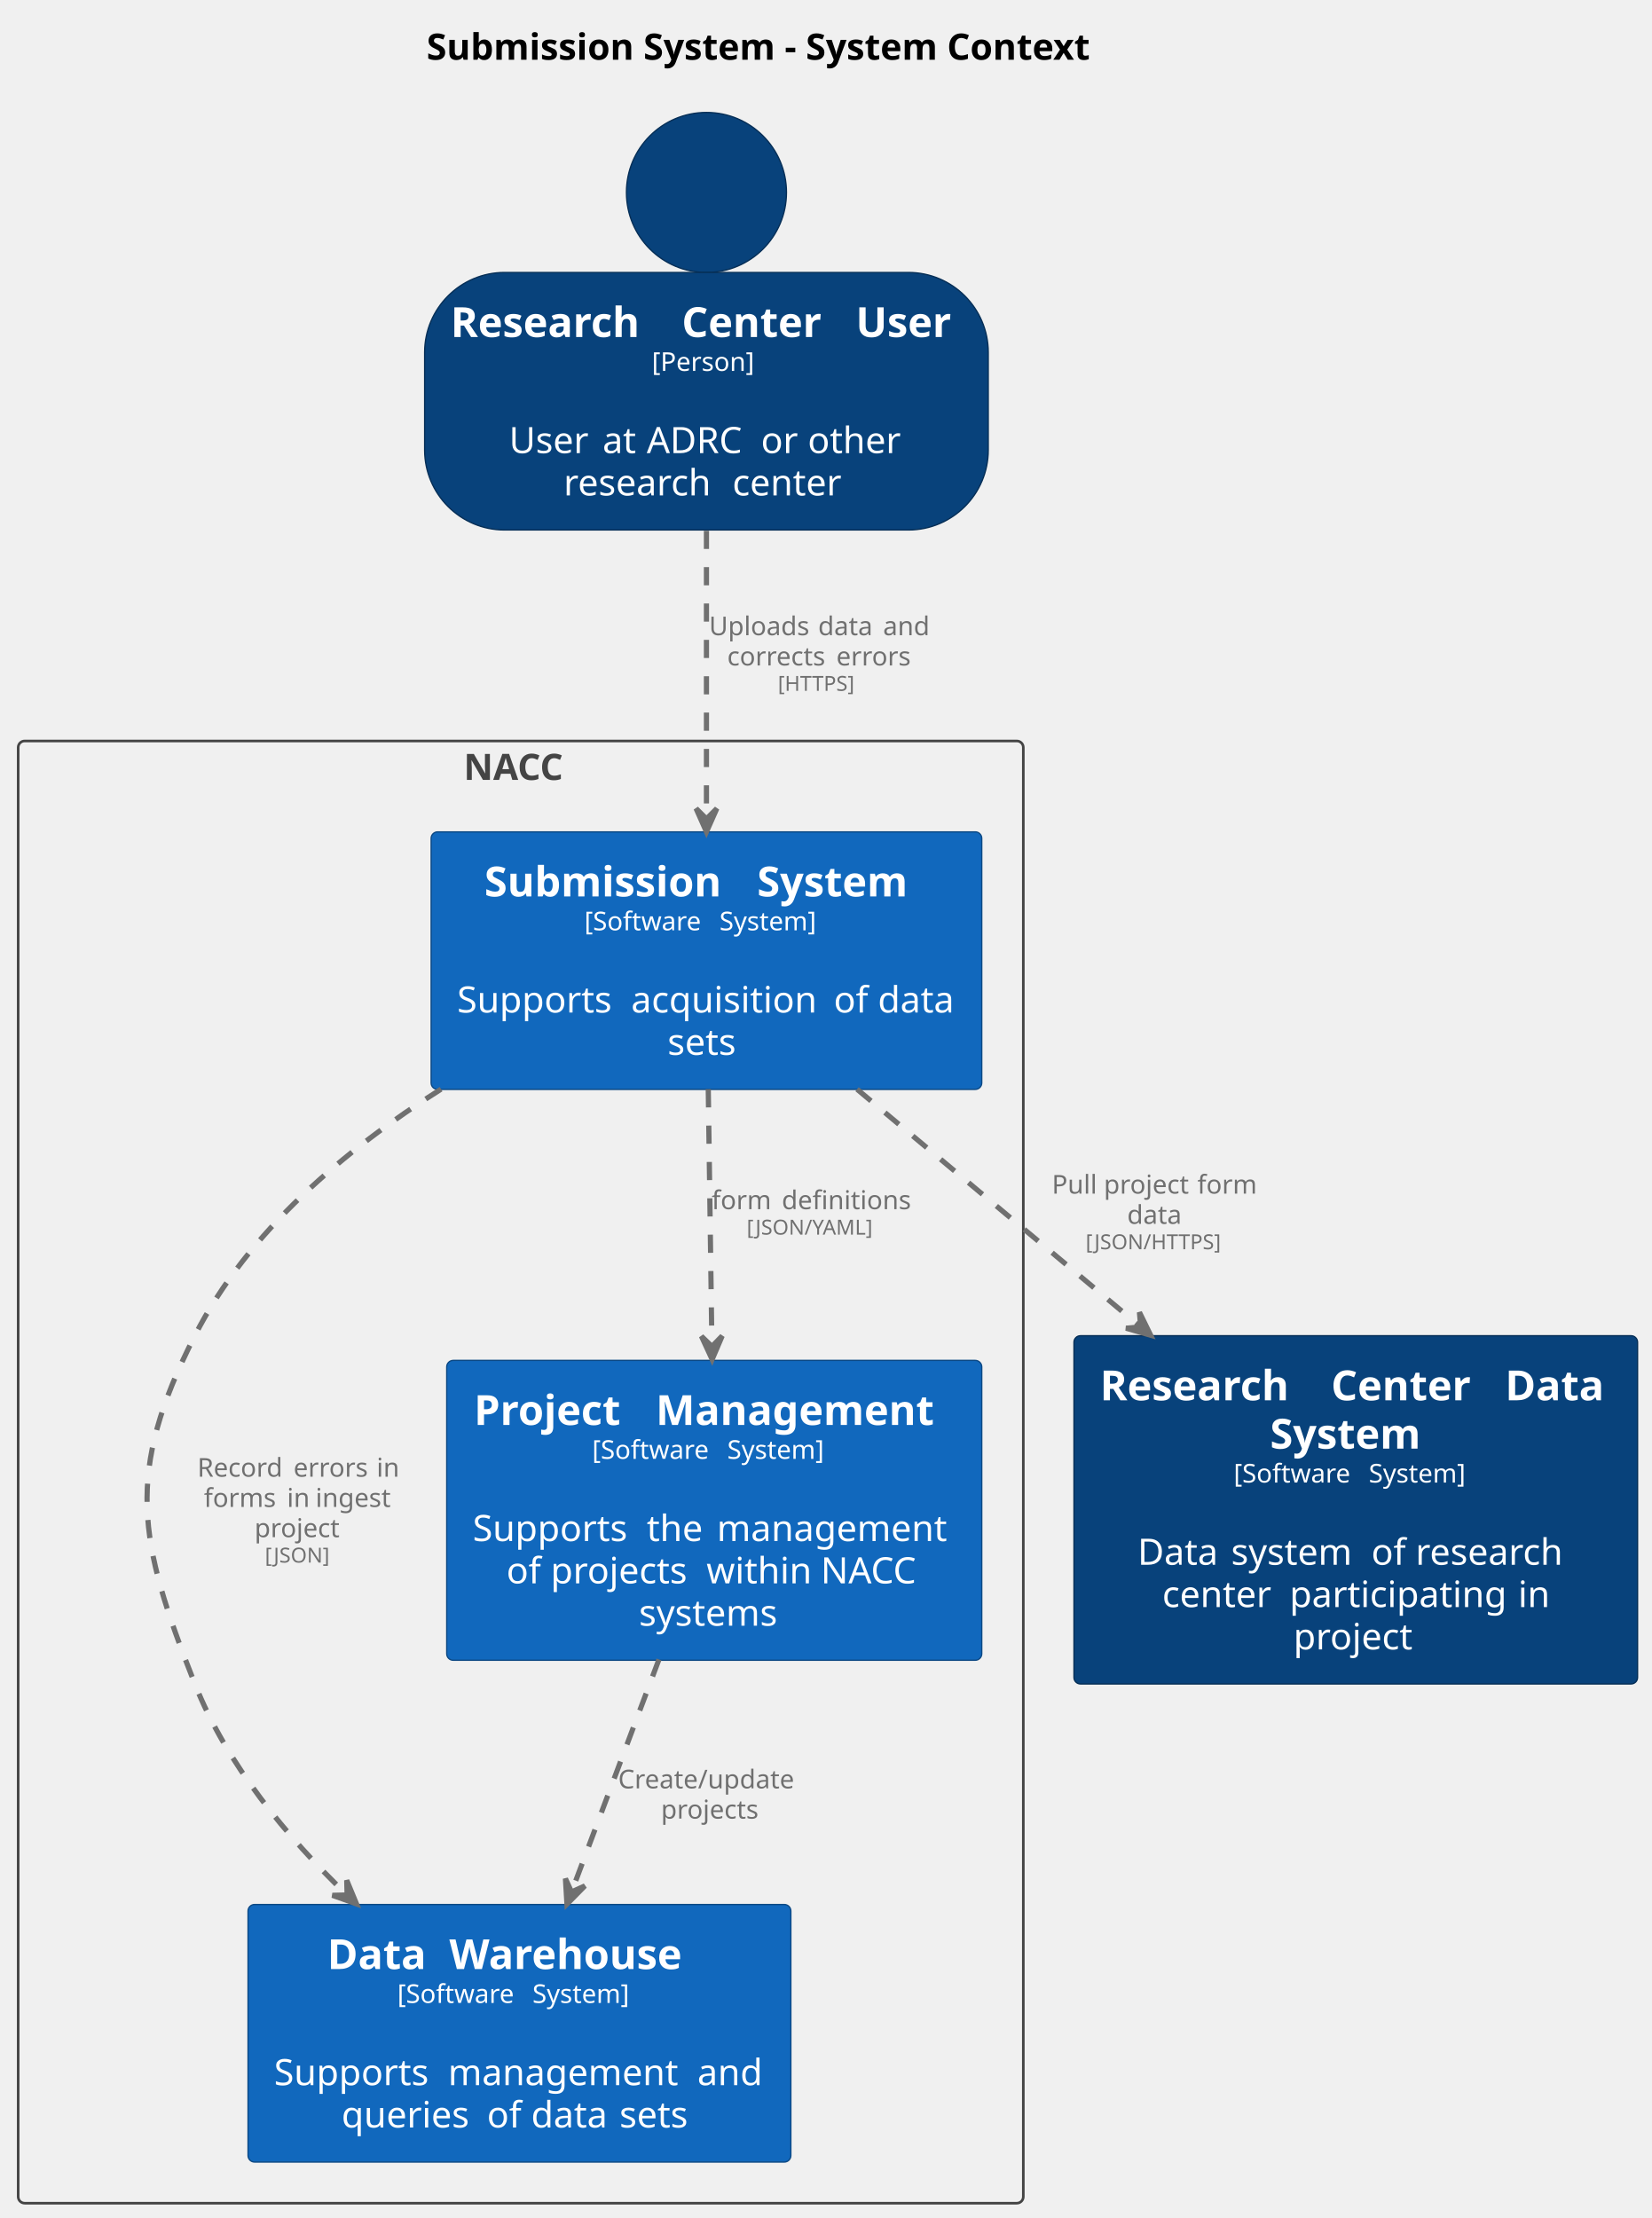
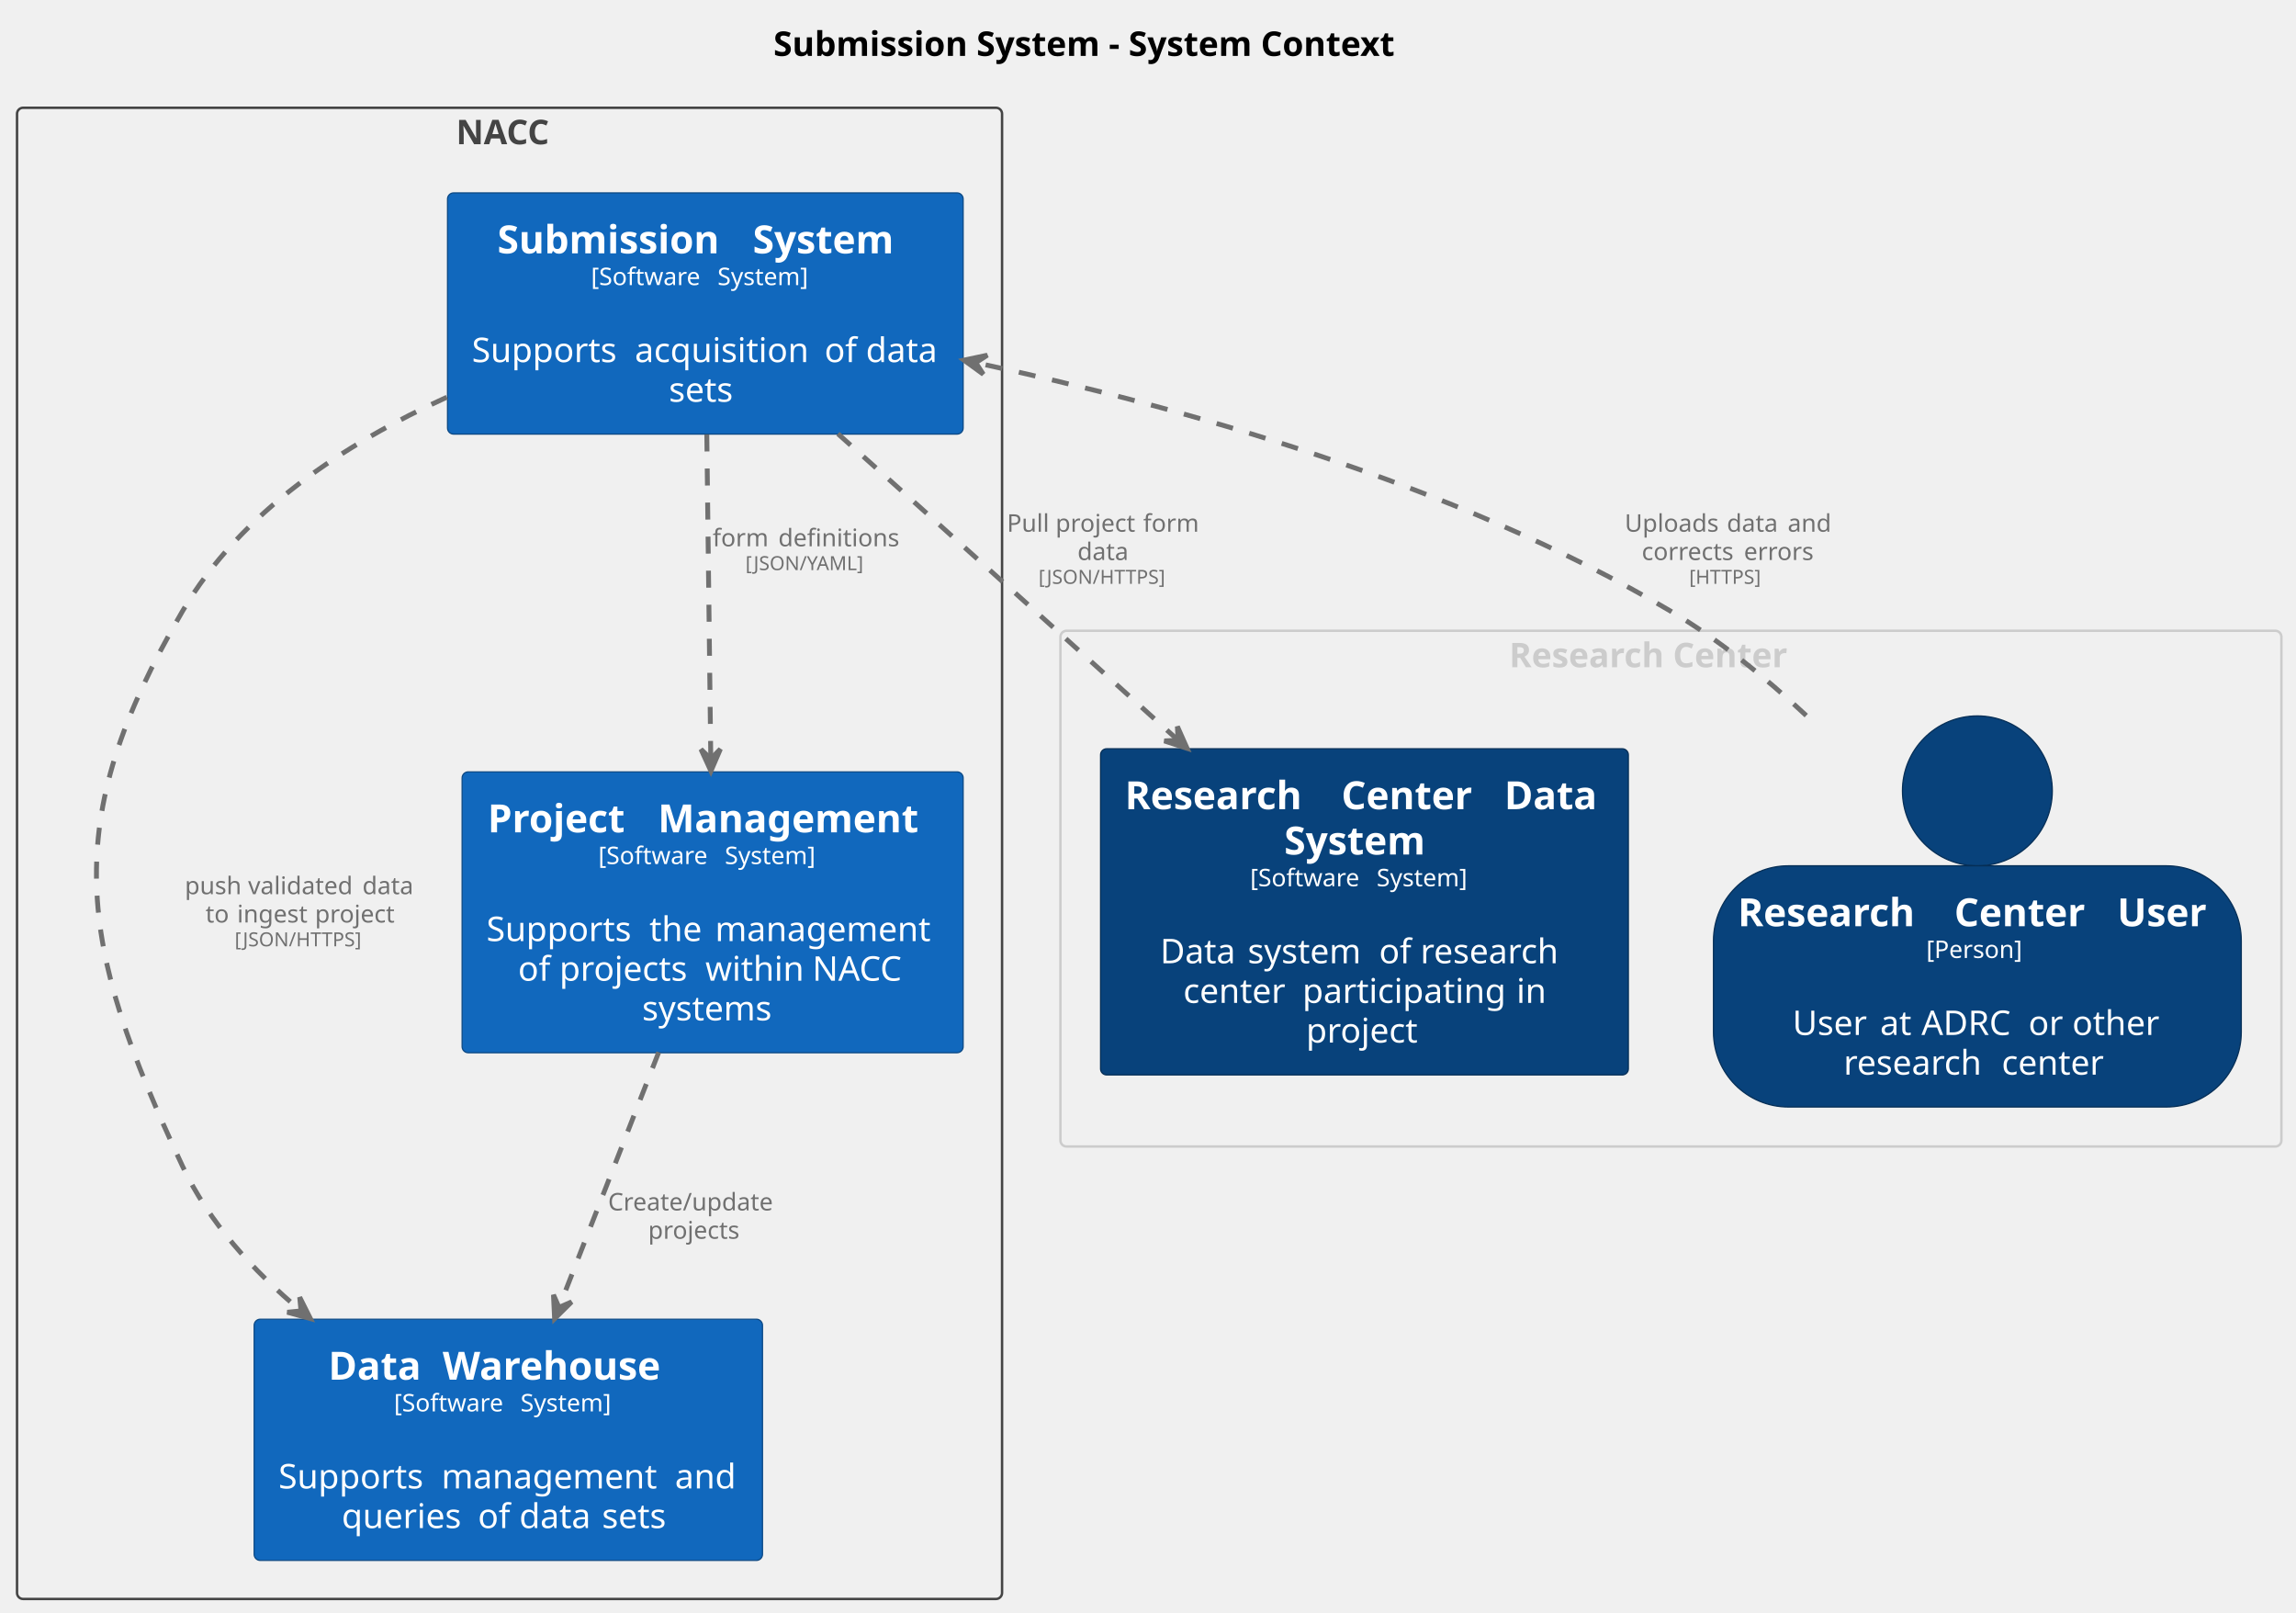
- <svg xmlns="http://www.w3.org/2000/svg" contentStyleType="text/css" height="854px" preserveAspectRatio="none" style="width:636px;height:854px;background:#FFFFFF;" version="1.1" viewBox="0 0 636 854" width="636px" zoomAndPan="magnify">
+ <svg xmlns="http://www.w3.org/2000/svg" contentStyleType="text/css" height="663px" preserveAspectRatio="none" style="width:944px;height:663px;background:#FFFFFF;" version="1.1" viewBox="0 0 944 663" width="944px" zoomAndPan="magnify">
  <defs />
  <g>
-     <text fill="#000000" font-family="sans-serif" font-size="14" font-weight="bold" lengthAdjust="spacing" textLength="294" x="164.25" y="22.995">Submission System - System Context</text>
+     <text fill="#000000" font-family="sans-serif" font-size="14" font-weight="bold" lengthAdjust="spacing" textLength="294" x="318" y="22.995">Submission System - System Context</text>
    <g id="cluster_NACC">
-       <rect fill="none" height="563" rx="2.5" ry="2.5" style="stroke:#444444;stroke-width:1.0;" width="387" x="7" y="285.297" />
-       <text fill="#444444" font-family="sans-serif" font-size="14" font-weight="bold" lengthAdjust="spacing" textLength="44" x="178.5" y="300.292">NACC</text>
+       <rect fill="none" height="613" rx="2.5" ry="2.5" style="stroke:#444444;stroke-width:1.0;" width="405" x="7" y="44.297" />
+       <text fill="#444444" font-family="sans-serif" font-size="14" font-weight="bold" lengthAdjust="spacing" textLength="44" x="187.5" y="59.292">NACC</text>
+     </g>
+     <g id="cluster_Research Center">
+       <rect fill="none" height="212" rx="2.5" ry="2.5" style="stroke:#CCCCCC;stroke-width:1.0;" width="502" x="436" y="259.297" />
+       <text fill="#CCCCCC" font-family="sans-serif" font-size="14" font-weight="bold" lengthAdjust="spacing" textLength="133" x="620.5" y="274.292">Research Center</text>
    </g>
    <g id="elem_DataWarehouse">
-       <rect fill="#1168BD" height="99.156" rx="2.5" ry="2.5" style="stroke:#0B4884;stroke-width:0.5;" width="209" x="95.5" y="733.297" />
-       <text fill="#FFFFFF" font-family="sans-serif" font-size="16" font-weight="bold" lengthAdjust="spacing" textLength="41" x="126" y="758.148">Data</text>
-       <text fill="#FFFFFF" font-family="sans-serif" font-size="16" font-weight="bold" lengthAdjust="spacing" textLength="6" x="167" y="758.148"> </text>
-       <text fill="#FFFFFF" font-family="sans-serif" font-size="16" font-weight="bold" lengthAdjust="spacing" textLength="101" x="173" y="758.148">Warehouse</text>
-       <text fill="#FFFFFF" font-family="sans-serif" font-size="10" lengthAdjust="spacing" textLength="49" x="153" y="771.204">[Software</text>
-       <text fill="#FFFFFF" font-family="sans-serif" font-size="10" lengthAdjust="spacing" textLength="3" x="202" y="771.204"> </text>
-       <text fill="#FFFFFF" font-family="sans-serif" font-size="10" lengthAdjust="spacing" textLength="42" x="205" y="771.204">System]</text>
-       <text fill="#FFFFFF" font-family="sans-serif" font-size="14" lengthAdjust="spacing" textLength="4" x="198" y="786.558"> </text>
-       <text fill="#FFFFFF" font-family="sans-serif" font-size="14" lengthAdjust="spacing" textLength="63" x="105.5" y="802.855">Supports</text>
-       <text fill="#FFFFFF" font-family="sans-serif" font-size="14" lengthAdjust="spacing" textLength="4" x="168.5" y="802.855"> </text>
-       <text fill="#FFFFFF" font-family="sans-serif" font-size="14" lengthAdjust="spacing" textLength="92" x="172.5" y="802.855">management</text>
-       <text fill="#FFFFFF" font-family="sans-serif" font-size="14" lengthAdjust="spacing" textLength="4" x="264.5" y="802.855"> </text>
-       <text fill="#FFFFFF" font-family="sans-serif" font-size="14" lengthAdjust="spacing" textLength="26" x="268.5" y="802.855">and</text>
-       <text fill="#FFFFFF" font-family="sans-serif" font-size="14" lengthAdjust="spacing" textLength="52" x="131.5" y="819.151">queries</text>
-       <text fill="#FFFFFF" font-family="sans-serif" font-size="14" lengthAdjust="spacing" textLength="4" x="183.5" y="819.151"> </text>
-       <text fill="#FFFFFF" font-family="sans-serif" font-size="14" lengthAdjust="spacing" textLength="13" x="187.5" y="819.151">of</text>
-       <text fill="#FFFFFF" font-family="sans-serif" font-size="14" lengthAdjust="spacing" textLength="4" x="200.5" y="819.151"> </text>
-       <text fill="#FFFFFF" font-family="sans-serif" font-size="14" lengthAdjust="spacing" textLength="30" x="204.5" y="819.151">data</text>
-       <text fill="#FFFFFF" font-family="sans-serif" font-size="14" lengthAdjust="spacing" textLength="4" x="234.5" y="819.151"> </text>
-       <text fill="#FFFFFF" font-family="sans-serif" font-size="14" lengthAdjust="spacing" textLength="30" x="238.5" y="819.151">sets</text>
+       <rect fill="#1168BD" height="99.156" rx="2.5" ry="2.5" style="stroke:#0B4884;stroke-width:0.5;" width="209" x="104.5" y="542.297" />
+       <text fill="#FFFFFF" font-family="sans-serif" font-size="16" font-weight="bold" lengthAdjust="spacing" textLength="41" x="135" y="567.148">Data</text>
+       <text fill="#FFFFFF" font-family="sans-serif" font-size="16" font-weight="bold" lengthAdjust="spacing" textLength="6" x="176" y="567.148"> </text>
+       <text fill="#FFFFFF" font-family="sans-serif" font-size="16" font-weight="bold" lengthAdjust="spacing" textLength="101" x="182" y="567.148">Warehouse</text>
+       <text fill="#FFFFFF" font-family="sans-serif" font-size="10" lengthAdjust="spacing" textLength="49" x="162" y="580.204">[Software</text>
+       <text fill="#FFFFFF" font-family="sans-serif" font-size="10" lengthAdjust="spacing" textLength="3" x="211" y="580.204"> </text>
+       <text fill="#FFFFFF" font-family="sans-serif" font-size="10" lengthAdjust="spacing" textLength="42" x="214" y="580.204">System]</text>
+       <text fill="#FFFFFF" font-family="sans-serif" font-size="14" lengthAdjust="spacing" textLength="4" x="207" y="595.558"> </text>
+       <text fill="#FFFFFF" font-family="sans-serif" font-size="14" lengthAdjust="spacing" textLength="63" x="114.5" y="611.855">Supports</text>
+       <text fill="#FFFFFF" font-family="sans-serif" font-size="14" lengthAdjust="spacing" textLength="4" x="177.5" y="611.855"> </text>
+       <text fill="#FFFFFF" font-family="sans-serif" font-size="14" lengthAdjust="spacing" textLength="92" x="181.5" y="611.855">management</text>
+       <text fill="#FFFFFF" font-family="sans-serif" font-size="14" lengthAdjust="spacing" textLength="4" x="273.5" y="611.855"> </text>
+       <text fill="#FFFFFF" font-family="sans-serif" font-size="14" lengthAdjust="spacing" textLength="26" x="277.5" y="611.855">and</text>
+       <text fill="#FFFFFF" font-family="sans-serif" font-size="14" lengthAdjust="spacing" textLength="52" x="140.5" y="628.151">queries</text>
+       <text fill="#FFFFFF" font-family="sans-serif" font-size="14" lengthAdjust="spacing" textLength="4" x="192.5" y="628.151"> </text>
+       <text fill="#FFFFFF" font-family="sans-serif" font-size="14" lengthAdjust="spacing" textLength="13" x="196.5" y="628.151">of</text>
+       <text fill="#FFFFFF" font-family="sans-serif" font-size="14" lengthAdjust="spacing" textLength="4" x="209.5" y="628.151"> </text>
+       <text fill="#FFFFFF" font-family="sans-serif" font-size="14" lengthAdjust="spacing" textLength="30" x="213.5" y="628.151">data</text>
+       <text fill="#FFFFFF" font-family="sans-serif" font-size="14" lengthAdjust="spacing" textLength="4" x="243.5" y="628.151"> </text>
+       <text fill="#FFFFFF" font-family="sans-serif" font-size="14" lengthAdjust="spacing" textLength="30" x="247.5" y="628.151">sets</text>
    </g>
    <g id="elem_ProjectManagement">
-       <rect fill="#1168BD" height="115.453" rx="2.5" ry="2.5" style="stroke:#0B4884;stroke-width:0.5;" width="206" x="172" y="523.797" />
-       <text fill="#FFFFFF" font-family="sans-serif" font-size="16" font-weight="bold" lengthAdjust="spacing" textLength="64" x="182.5" y="548.648">Project</text>
-       <text fill="#FFFFFF" font-family="sans-serif" font-size="16" font-weight="bold" lengthAdjust="spacing" textLength="6" x="246.5" y="548.648"> </text>
-       <text fill="#FFFFFF" font-family="sans-serif" font-size="16" font-weight="bold" lengthAdjust="spacing" textLength="115" x="252.5" y="548.648">Management</text>
-       <text fill="#FFFFFF" font-family="sans-serif" font-size="10" lengthAdjust="spacing" textLength="49" x="228" y="561.704">[Software</text>
-       <text fill="#FFFFFF" font-family="sans-serif" font-size="10" lengthAdjust="spacing" textLength="3" x="277" y="561.704"> </text>
-       <text fill="#FFFFFF" font-family="sans-serif" font-size="10" lengthAdjust="spacing" textLength="42" x="280" y="561.704">System]</text>
-       <text fill="#FFFFFF" font-family="sans-serif" font-size="14" lengthAdjust="spacing" textLength="4" x="273" y="577.058"> </text>
-       <text fill="#FFFFFF" font-family="sans-serif" font-size="14" lengthAdjust="spacing" textLength="63" x="182" y="593.355">Supports</text>
-       <text fill="#FFFFFF" font-family="sans-serif" font-size="14" lengthAdjust="spacing" textLength="4" x="245" y="593.355"> </text>
-       <text fill="#FFFFFF" font-family="sans-serif" font-size="14" lengthAdjust="spacing" textLength="23" x="249" y="593.355">the</text>
-       <text fill="#FFFFFF" font-family="sans-serif" font-size="14" lengthAdjust="spacing" textLength="4" x="272" y="593.355"> </text>
-       <text fill="#FFFFFF" font-family="sans-serif" font-size="14" lengthAdjust="spacing" textLength="92" x="276" y="593.355">management</text>
-       <text fill="#FFFFFF" font-family="sans-serif" font-size="14" lengthAdjust="spacing" textLength="13" x="195" y="609.651">of</text>
-       <text fill="#FFFFFF" font-family="sans-serif" font-size="14" lengthAdjust="spacing" textLength="4" x="208" y="609.651"> </text>
-       <text fill="#FFFFFF" font-family="sans-serif" font-size="14" lengthAdjust="spacing" textLength="56" x="212" y="609.651">projects</text>
-       <text fill="#FFFFFF" font-family="sans-serif" font-size="14" lengthAdjust="spacing" textLength="4" x="268" y="609.651"> </text>
-       <text fill="#FFFFFF" font-family="sans-serif" font-size="14" lengthAdjust="spacing" textLength="40" x="272" y="609.651">within</text>
-       <text fill="#FFFFFF" font-family="sans-serif" font-size="14" lengthAdjust="spacing" textLength="4" x="312" y="609.651"> </text>
-       <text fill="#FFFFFF" font-family="sans-serif" font-size="14" lengthAdjust="spacing" textLength="39" x="316" y="609.651">NACC</text>
-       <text fill="#FFFFFF" font-family="sans-serif" font-size="14" lengthAdjust="spacing" textLength="58" x="246" y="625.948">systems</text>
+       <rect fill="#1168BD" height="115.453" rx="2.5" ry="2.5" style="stroke:#0B4884;stroke-width:0.5;" width="206" x="190" y="317.297" />
+       <text fill="#FFFFFF" font-family="sans-serif" font-size="16" font-weight="bold" lengthAdjust="spacing" textLength="64" x="200.5" y="342.148">Project</text>
+       <text fill="#FFFFFF" font-family="sans-serif" font-size="16" font-weight="bold" lengthAdjust="spacing" textLength="6" x="264.5" y="342.148"> </text>
+       <text fill="#FFFFFF" font-family="sans-serif" font-size="16" font-weight="bold" lengthAdjust="spacing" textLength="115" x="270.5" y="342.148">Management</text>
+       <text fill="#FFFFFF" font-family="sans-serif" font-size="10" lengthAdjust="spacing" textLength="49" x="246" y="355.204">[Software</text>
+       <text fill="#FFFFFF" font-family="sans-serif" font-size="10" lengthAdjust="spacing" textLength="3" x="295" y="355.204"> </text>
+       <text fill="#FFFFFF" font-family="sans-serif" font-size="10" lengthAdjust="spacing" textLength="42" x="298" y="355.204">System]</text>
+       <text fill="#FFFFFF" font-family="sans-serif" font-size="14" lengthAdjust="spacing" textLength="4" x="291" y="370.558"> </text>
+       <text fill="#FFFFFF" font-family="sans-serif" font-size="14" lengthAdjust="spacing" textLength="63" x="200" y="386.854">Supports</text>
+       <text fill="#FFFFFF" font-family="sans-serif" font-size="14" lengthAdjust="spacing" textLength="4" x="263" y="386.854"> </text>
+       <text fill="#FFFFFF" font-family="sans-serif" font-size="14" lengthAdjust="spacing" textLength="23" x="267" y="386.854">the</text>
+       <text fill="#FFFFFF" font-family="sans-serif" font-size="14" lengthAdjust="spacing" textLength="4" x="290" y="386.854"> </text>
+       <text fill="#FFFFFF" font-family="sans-serif" font-size="14" lengthAdjust="spacing" textLength="92" x="294" y="386.854">management</text>
+       <text fill="#FFFFFF" font-family="sans-serif" font-size="14" lengthAdjust="spacing" textLength="13" x="213" y="403.151">of</text>
+       <text fill="#FFFFFF" font-family="sans-serif" font-size="14" lengthAdjust="spacing" textLength="4" x="226" y="403.151"> </text>
+       <text fill="#FFFFFF" font-family="sans-serif" font-size="14" lengthAdjust="spacing" textLength="56" x="230" y="403.151">projects</text>
+       <text fill="#FFFFFF" font-family="sans-serif" font-size="14" lengthAdjust="spacing" textLength="4" x="286" y="403.151"> </text>
+       <text fill="#FFFFFF" font-family="sans-serif" font-size="14" lengthAdjust="spacing" textLength="40" x="290" y="403.151">within</text>
+       <text fill="#FFFFFF" font-family="sans-serif" font-size="14" lengthAdjust="spacing" textLength="4" x="330" y="403.151"> </text>
+       <text fill="#FFFFFF" font-family="sans-serif" font-size="14" lengthAdjust="spacing" textLength="39" x="334" y="403.151">NACC</text>
+       <text fill="#FFFFFF" font-family="sans-serif" font-size="14" lengthAdjust="spacing" textLength="58" x="264" y="419.448">systems</text>
    </g>
    <g id="elem_SubmissionSystem">
-       <rect fill="#1168BD" height="99.156" rx="2.5" ry="2.5" style="stroke:#0B4884;stroke-width:0.5;" width="212" x="166" y="320.297" />
-       <text fill="#FFFFFF" font-family="sans-serif" font-size="16" font-weight="bold" lengthAdjust="spacing" textLength="99" x="186.5" y="345.148">Submission</text>
-       <text fill="#FFFFFF" font-family="sans-serif" font-size="16" font-weight="bold" lengthAdjust="spacing" textLength="6" x="285.5" y="345.148"> </text>
-       <text fill="#FFFFFF" font-family="sans-serif" font-size="16" font-weight="bold" lengthAdjust="spacing" textLength="66" x="291.5" y="345.148">System</text>
-       <text fill="#FFFFFF" font-family="sans-serif" font-size="10" lengthAdjust="spacing" textLength="49" x="225" y="358.204">[Software</text>
-       <text fill="#FFFFFF" font-family="sans-serif" font-size="10" lengthAdjust="spacing" textLength="3" x="274" y="358.204"> </text>
-       <text fill="#FFFFFF" font-family="sans-serif" font-size="10" lengthAdjust="spacing" textLength="42" x="277" y="358.204">System]</text>
-       <text fill="#FFFFFF" font-family="sans-serif" font-size="14" lengthAdjust="spacing" textLength="4" x="270" y="373.558"> </text>
-       <text fill="#FFFFFF" font-family="sans-serif" font-size="14" lengthAdjust="spacing" textLength="63" x="176" y="389.854">Supports</text>
-       <text fill="#FFFFFF" font-family="sans-serif" font-size="14" lengthAdjust="spacing" textLength="4" x="239" y="389.854"> </text>
-       <text fill="#FFFFFF" font-family="sans-serif" font-size="14" lengthAdjust="spacing" textLength="74" x="243" y="389.854">acquisition</text>
-       <text fill="#FFFFFF" font-family="sans-serif" font-size="14" lengthAdjust="spacing" textLength="4" x="317" y="389.854"> </text>
-       <text fill="#FFFFFF" font-family="sans-serif" font-size="14" lengthAdjust="spacing" textLength="13" x="321" y="389.854">of</text>
-       <text fill="#FFFFFF" font-family="sans-serif" font-size="14" lengthAdjust="spacing" textLength="4" x="334" y="389.854"> </text>
-       <text fill="#FFFFFF" font-family="sans-serif" font-size="14" lengthAdjust="spacing" textLength="30" x="338" y="389.854">data</text>
-       <text fill="#FFFFFF" font-family="sans-serif" font-size="14" lengthAdjust="spacing" textLength="30" x="257" y="406.151">sets</text>
+       <rect fill="#1168BD" height="99.156" rx="2.5" ry="2.5" style="stroke:#0B4884;stroke-width:0.5;" width="212" x="184" y="79.297" />
+       <text fill="#FFFFFF" font-family="sans-serif" font-size="16" font-weight="bold" lengthAdjust="spacing" textLength="99" x="204.5" y="104.148">Submission</text>
+       <text fill="#FFFFFF" font-family="sans-serif" font-size="16" font-weight="bold" lengthAdjust="spacing" textLength="6" x="303.5" y="104.148"> </text>
+       <text fill="#FFFFFF" font-family="sans-serif" font-size="16" font-weight="bold" lengthAdjust="spacing" textLength="66" x="309.5" y="104.148">System</text>
+       <text fill="#FFFFFF" font-family="sans-serif" font-size="10" lengthAdjust="spacing" textLength="49" x="243" y="117.204">[Software</text>
+       <text fill="#FFFFFF" font-family="sans-serif" font-size="10" lengthAdjust="spacing" textLength="3" x="292" y="117.204"> </text>
+       <text fill="#FFFFFF" font-family="sans-serif" font-size="10" lengthAdjust="spacing" textLength="42" x="295" y="117.204">System]</text>
+       <text fill="#FFFFFF" font-family="sans-serif" font-size="14" lengthAdjust="spacing" textLength="4" x="288" y="132.558"> </text>
+       <text fill="#FFFFFF" font-family="sans-serif" font-size="14" lengthAdjust="spacing" textLength="63" x="194" y="148.855">Supports</text>
+       <text fill="#FFFFFF" font-family="sans-serif" font-size="14" lengthAdjust="spacing" textLength="4" x="257" y="148.855"> </text>
+       <text fill="#FFFFFF" font-family="sans-serif" font-size="14" lengthAdjust="spacing" textLength="74" x="261" y="148.855">acquisition</text>
+       <text fill="#FFFFFF" font-family="sans-serif" font-size="14" lengthAdjust="spacing" textLength="4" x="335" y="148.855"> </text>
+       <text fill="#FFFFFF" font-family="sans-serif" font-size="14" lengthAdjust="spacing" textLength="13" x="339" y="148.855">of</text>
+       <text fill="#FFFFFF" font-family="sans-serif" font-size="14" lengthAdjust="spacing" textLength="4" x="352" y="148.855"> </text>
+       <text fill="#FFFFFF" font-family="sans-serif" font-size="14" lengthAdjust="spacing" textLength="30" x="356" y="148.855">data</text>
+       <text fill="#FFFFFF" font-family="sans-serif" font-size="14" lengthAdjust="spacing" textLength="30" x="275" y="165.151">sets</text>
    </g>
    <g id="elem_ResearchCenterUser">
-       <ellipse cx="272" cy="74.101" fill="#08427B" rx="30.804" ry="30.804" style="stroke:#052E56;stroke-width:0.5;" />
-       <rect fill="#08427B" height="99.156" rx="30.804" ry="30.804" style="stroke:#052E56;stroke-width:0.5;" width="217" x="163.5" y="104.905" />
-       <text fill="#FFFFFF" font-family="sans-serif" font-size="16" font-weight="bold" lengthAdjust="spacing" textLength="83" x="173.5" y="129.757">Research</text>
-       <text fill="#FFFFFF" font-family="sans-serif" font-size="16" font-weight="bold" lengthAdjust="spacing" textLength="6" x="256.5" y="129.757"> </text>
-       <text fill="#FFFFFF" font-family="sans-serif" font-size="16" font-weight="bold" lengthAdjust="spacing" textLength="61" x="262.5" y="129.757">Center</text>
-       <text fill="#FFFFFF" font-family="sans-serif" font-size="16" font-weight="bold" lengthAdjust="spacing" textLength="6" x="323.5" y="129.757"> </text>
-       <text fill="#FFFFFF" font-family="sans-serif" font-size="16" font-weight="bold" lengthAdjust="spacing" textLength="41" x="329.5" y="129.757">User</text>
-       <text fill="#FFFFFF" font-family="sans-serif" font-size="10" lengthAdjust="spacing" textLength="42" x="251" y="142.812">[Person]</text>
-       <text fill="#FFFFFF" font-family="sans-serif" font-size="14" lengthAdjust="spacing" textLength="4" x="270" y="158.166"> </text>
-       <text fill="#FFFFFF" font-family="sans-serif" font-size="14" lengthAdjust="spacing" textLength="32" x="196" y="174.463">User</text>
-       <text fill="#FFFFFF" font-family="sans-serif" font-size="14" lengthAdjust="spacing" textLength="4" x="228" y="174.463"> </text>
-       <text fill="#FFFFFF" font-family="sans-serif" font-size="14" lengthAdjust="spacing" textLength="13" x="232" y="174.463">at</text>
-       <text fill="#FFFFFF" font-family="sans-serif" font-size="14" lengthAdjust="spacing" textLength="4" x="245" y="174.463"> </text>
-       <text fill="#FFFFFF" font-family="sans-serif" font-size="14" lengthAdjust="spacing" textLength="40" x="249" y="174.463">ADRC</text>
-       <text fill="#FFFFFF" font-family="sans-serif" font-size="14" lengthAdjust="spacing" textLength="4" x="289" y="174.463"> </text>
-       <text fill="#FFFFFF" font-family="sans-serif" font-size="14" lengthAdjust="spacing" textLength="14" x="293" y="174.463">or</text>
-       <text fill="#FFFFFF" font-family="sans-serif" font-size="14" lengthAdjust="spacing" textLength="4" x="307" y="174.463"> </text>
-       <text fill="#FFFFFF" font-family="sans-serif" font-size="14" lengthAdjust="spacing" textLength="37" x="311" y="174.463">other</text>
-       <text fill="#FFFFFF" font-family="sans-serif" font-size="14" lengthAdjust="spacing" textLength="61" x="217" y="190.76">research</text>
-       <text fill="#FFFFFF" font-family="sans-serif" font-size="14" lengthAdjust="spacing" textLength="4" x="278" y="190.76"> </text>
-       <text fill="#FFFFFF" font-family="sans-serif" font-size="14" lengthAdjust="spacing" textLength="45" x="282" y="190.76">center</text>
+       <ellipse cx="813" cy="325.101" fill="#08427B" rx="30.804" ry="30.804" style="stroke:#052E56;stroke-width:0.5;" />
+       <rect fill="#08427B" height="99.156" rx="30.804" ry="30.804" style="stroke:#052E56;stroke-width:0.5;" width="217" x="704.5" y="355.905" />
+       <text fill="#FFFFFF" font-family="sans-serif" font-size="16" font-weight="bold" lengthAdjust="spacing" textLength="83" x="714.5" y="380.757">Research</text>
+       <text fill="#FFFFFF" font-family="sans-serif" font-size="16" font-weight="bold" lengthAdjust="spacing" textLength="6" x="797.5" y="380.757"> </text>
+       <text fill="#FFFFFF" font-family="sans-serif" font-size="16" font-weight="bold" lengthAdjust="spacing" textLength="61" x="803.5" y="380.757">Center</text>
+       <text fill="#FFFFFF" font-family="sans-serif" font-size="16" font-weight="bold" lengthAdjust="spacing" textLength="6" x="864.5" y="380.757"> </text>
+       <text fill="#FFFFFF" font-family="sans-serif" font-size="16" font-weight="bold" lengthAdjust="spacing" textLength="41" x="870.5" y="380.757">User</text>
+       <text fill="#FFFFFF" font-family="sans-serif" font-size="10" lengthAdjust="spacing" textLength="42" x="792" y="393.812">[Person]</text>
+       <text fill="#FFFFFF" font-family="sans-serif" font-size="14" lengthAdjust="spacing" textLength="4" x="811" y="409.166"> </text>
+       <text fill="#FFFFFF" font-family="sans-serif" font-size="14" lengthAdjust="spacing" textLength="32" x="737" y="425.463">User</text>
+       <text fill="#FFFFFF" font-family="sans-serif" font-size="14" lengthAdjust="spacing" textLength="4" x="769" y="425.463"> </text>
+       <text fill="#FFFFFF" font-family="sans-serif" font-size="14" lengthAdjust="spacing" textLength="13" x="773" y="425.463">at</text>
+       <text fill="#FFFFFF" font-family="sans-serif" font-size="14" lengthAdjust="spacing" textLength="4" x="786" y="425.463"> </text>
+       <text fill="#FFFFFF" font-family="sans-serif" font-size="14" lengthAdjust="spacing" textLength="40" x="790" y="425.463">ADRC</text>
+       <text fill="#FFFFFF" font-family="sans-serif" font-size="14" lengthAdjust="spacing" textLength="4" x="830" y="425.463"> </text>
+       <text fill="#FFFFFF" font-family="sans-serif" font-size="14" lengthAdjust="spacing" textLength="14" x="834" y="425.463">or</text>
+       <text fill="#FFFFFF" font-family="sans-serif" font-size="14" lengthAdjust="spacing" textLength="4" x="848" y="425.463"> </text>
+       <text fill="#FFFFFF" font-family="sans-serif" font-size="14" lengthAdjust="spacing" textLength="37" x="852" y="425.463">other</text>
+       <text fill="#FFFFFF" font-family="sans-serif" font-size="14" lengthAdjust="spacing" textLength="61" x="758" y="441.76">research</text>
+       <text fill="#FFFFFF" font-family="sans-serif" font-size="14" lengthAdjust="spacing" textLength="4" x="819" y="441.76"> </text>
+       <text fill="#FFFFFF" font-family="sans-serif" font-size="14" lengthAdjust="spacing" textLength="45" x="823" y="441.76">center</text>
    </g>
    <g id="elem_ResearchCenterDataSystem">
-       <rect fill="#08427B" height="134.078" rx="2.5" ry="2.5" style="stroke:#052E56;stroke-width:0.5;" width="217" x="413.5" y="514.297" />
-       <text fill="#FFFFFF" font-family="sans-serif" font-size="16" font-weight="bold" lengthAdjust="spacing" textLength="83" x="423.5" y="539.148">Research</text>
-       <text fill="#FFFFFF" font-family="sans-serif" font-size="16" font-weight="bold" lengthAdjust="spacing" textLength="6" x="506.5" y="539.148"> </text>
-       <text fill="#FFFFFF" font-family="sans-serif" font-size="16" font-weight="bold" lengthAdjust="spacing" textLength="61" x="512.5" y="539.148">Center</text>
-       <text fill="#FFFFFF" font-family="sans-serif" font-size="16" font-weight="bold" lengthAdjust="spacing" textLength="6" x="573.5" y="539.148"> </text>
-       <text fill="#FFFFFF" font-family="sans-serif" font-size="16" font-weight="bold" lengthAdjust="spacing" textLength="41" x="579.5" y="539.148">Data</text>
-       <text fill="#FFFFFF" font-family="sans-serif" font-size="16" font-weight="bold" lengthAdjust="spacing" textLength="66" x="489" y="557.773">System</text>
-       <text fill="#FFFFFF" font-family="sans-serif" font-size="10" lengthAdjust="spacing" textLength="49" x="475" y="570.829">[Software</text>
-       <text fill="#FFFFFF" font-family="sans-serif" font-size="10" lengthAdjust="spacing" textLength="3" x="524" y="570.829"> </text>
-       <text fill="#FFFFFF" font-family="sans-serif" font-size="10" lengthAdjust="spacing" textLength="42" x="527" y="570.829">System]</text>
-       <text fill="#FFFFFF" font-family="sans-serif" font-size="14" lengthAdjust="spacing" textLength="4" x="520" y="586.183"> </text>
-       <text fill="#FFFFFF" font-family="sans-serif" font-size="14" lengthAdjust="spacing" textLength="32" x="438" y="602.48">Data</text>
-       <text fill="#FFFFFF" font-family="sans-serif" font-size="14" lengthAdjust="spacing" textLength="4" x="470" y="602.48"> </text>
-       <text fill="#FFFFFF" font-family="sans-serif" font-size="14" lengthAdjust="spacing" textLength="50" x="474" y="602.48">system</text>
-       <text fill="#FFFFFF" font-family="sans-serif" font-size="14" lengthAdjust="spacing" textLength="4" x="524" y="602.48"> </text>
-       <text fill="#FFFFFF" font-family="sans-serif" font-size="14" lengthAdjust="spacing" textLength="13" x="528" y="602.48">of</text>
-       <text fill="#FFFFFF" font-family="sans-serif" font-size="14" lengthAdjust="spacing" textLength="4" x="541" y="602.48"> </text>
-       <text fill="#FFFFFF" font-family="sans-serif" font-size="14" lengthAdjust="spacing" textLength="61" x="545" y="602.48">research</text>
-       <text fill="#FFFFFF" font-family="sans-serif" font-size="14" lengthAdjust="spacing" textLength="45" x="447.5" y="618.776">center</text>
-       <text fill="#FFFFFF" font-family="sans-serif" font-size="14" lengthAdjust="spacing" textLength="4" x="492.5" y="618.776"> </text>
-       <text fill="#FFFFFF" font-family="sans-serif" font-size="14" lengthAdjust="spacing" textLength="84" x="496.5" y="618.776">participating</text>
-       <text fill="#FFFFFF" font-family="sans-serif" font-size="14" lengthAdjust="spacing" textLength="4" x="580.5" y="618.776"> </text>
-       <text fill="#FFFFFF" font-family="sans-serif" font-size="14" lengthAdjust="spacing" textLength="12" x="584.5" y="618.776">in</text>
-       <text fill="#FFFFFF" font-family="sans-serif" font-size="14" lengthAdjust="spacing" textLength="48" x="498" y="635.073">project</text>
+       <rect fill="#08427B" height="134.078" rx="2.5" ry="2.5" style="stroke:#052E56;stroke-width:0.5;" width="217" x="452.5" y="307.797" />
+       <text fill="#FFFFFF" font-family="sans-serif" font-size="16" font-weight="bold" lengthAdjust="spacing" textLength="83" x="462.5" y="332.648">Research</text>
+       <text fill="#FFFFFF" font-family="sans-serif" font-size="16" font-weight="bold" lengthAdjust="spacing" textLength="6" x="545.5" y="332.648"> </text>
+       <text fill="#FFFFFF" font-family="sans-serif" font-size="16" font-weight="bold" lengthAdjust="spacing" textLength="61" x="551.5" y="332.648">Center</text>
+       <text fill="#FFFFFF" font-family="sans-serif" font-size="16" font-weight="bold" lengthAdjust="spacing" textLength="6" x="612.5" y="332.648"> </text>
+       <text fill="#FFFFFF" font-family="sans-serif" font-size="16" font-weight="bold" lengthAdjust="spacing" textLength="41" x="618.5" y="332.648">Data</text>
+       <text fill="#FFFFFF" font-family="sans-serif" font-size="16" font-weight="bold" lengthAdjust="spacing" textLength="66" x="528" y="351.273">System</text>
+       <text fill="#FFFFFF" font-family="sans-serif" font-size="10" lengthAdjust="spacing" textLength="49" x="514" y="364.329">[Software</text>
+       <text fill="#FFFFFF" font-family="sans-serif" font-size="10" lengthAdjust="spacing" textLength="3" x="563" y="364.329"> </text>
+       <text fill="#FFFFFF" font-family="sans-serif" font-size="10" lengthAdjust="spacing" textLength="42" x="566" y="364.329">System]</text>
+       <text fill="#FFFFFF" font-family="sans-serif" font-size="14" lengthAdjust="spacing" textLength="4" x="559" y="379.683"> </text>
+       <text fill="#FFFFFF" font-family="sans-serif" font-size="14" lengthAdjust="spacing" textLength="32" x="477" y="395.979">Data</text>
+       <text fill="#FFFFFF" font-family="sans-serif" font-size="14" lengthAdjust="spacing" textLength="4" x="509" y="395.979"> </text>
+       <text fill="#FFFFFF" font-family="sans-serif" font-size="14" lengthAdjust="spacing" textLength="50" x="513" y="395.979">system</text>
+       <text fill="#FFFFFF" font-family="sans-serif" font-size="14" lengthAdjust="spacing" textLength="4" x="563" y="395.979"> </text>
+       <text fill="#FFFFFF" font-family="sans-serif" font-size="14" lengthAdjust="spacing" textLength="13" x="567" y="395.979">of</text>
+       <text fill="#FFFFFF" font-family="sans-serif" font-size="14" lengthAdjust="spacing" textLength="4" x="580" y="395.979"> </text>
+       <text fill="#FFFFFF" font-family="sans-serif" font-size="14" lengthAdjust="spacing" textLength="61" x="584" y="395.979">research</text>
+       <text fill="#FFFFFF" font-family="sans-serif" font-size="14" lengthAdjust="spacing" textLength="45" x="486.5" y="412.276">center</text>
+       <text fill="#FFFFFF" font-family="sans-serif" font-size="14" lengthAdjust="spacing" textLength="4" x="531.5" y="412.276"> </text>
+       <text fill="#FFFFFF" font-family="sans-serif" font-size="14" lengthAdjust="spacing" textLength="84" x="535.5" y="412.276">participating</text>
+       <text fill="#FFFFFF" font-family="sans-serif" font-size="14" lengthAdjust="spacing" textLength="4" x="619.5" y="412.276"> </text>
+       <text fill="#FFFFFF" font-family="sans-serif" font-size="14" lengthAdjust="spacing" textLength="12" x="623.5" y="412.276">in</text>
+       <text fill="#FFFFFF" font-family="sans-serif" font-size="14" lengthAdjust="spacing" textLength="48" x="537" y="428.573">project</text>
    </g>
    <g id="link_ResearchCenterUser_SubmissionSystem">
-       <path d="M272,204.357 C272,240.657 272,282.687 272,315.167 " fill="none" id="ResearchCenterUser-to-SubmissionSystem" style="stroke:#707070;stroke-width:2.0;stroke-dasharray:7.0,7.0;" />
-       <polygon fill="#707070" points="272,320.297,276,311.297,272,315.297,268,311.297,272,320.297" style="stroke:#707070;stroke-width:2.0;" />
-       <text fill="#707070" font-family="sans-serif" font-size="10" lengthAdjust="spacing" textLength="39" x="273" y="244.579">Uploads</text>
-       <text fill="#707070" font-family="sans-serif" font-size="10" lengthAdjust="spacing" textLength="3" x="312" y="244.579"> </text>
-       <text fill="#707070" font-family="sans-serif" font-size="10" lengthAdjust="spacing" textLength="22" x="315" y="244.579">data</text>
-       <text fill="#707070" font-family="sans-serif" font-size="10" lengthAdjust="spacing" textLength="3" x="337" y="244.579"> </text>
-       <text fill="#707070" font-family="sans-serif" font-size="10" lengthAdjust="spacing" textLength="18" x="340" y="244.579">and</text>
-       <text fill="#707070" font-family="sans-serif" font-size="10" lengthAdjust="spacing" textLength="39" x="280" y="256.22">corrects</text>
-       <text fill="#707070" font-family="sans-serif" font-size="10" lengthAdjust="spacing" textLength="3" x="319" y="256.22"> </text>
-       <text fill="#707070" font-family="sans-serif" font-size="10" lengthAdjust="spacing" textLength="29" x="322" y="256.22">errors</text>
-       <text fill="#707070" font-family="sans-serif" font-size="8" lengthAdjust="spacing" textLength="32" x="299.5" y="266.004">[HTTPS]</text>
+       <path d="M742.64,294.147 C725.66,278.287 706.69,262.947 687,251.297 C598.04,198.677 484.18,166.887 401.23,149.097 " fill="none" id="ResearchCenterUser-to-SubmissionSystem" style="stroke:#707070;stroke-width:2.0;stroke-dasharray:7.0,7.0;" />
+       <polygon fill="#707070" points="396.31,148.047,404.28,153.833,401.2,149.088,405.945,146.008,396.31,148.047" style="stroke:#707070;stroke-width:2.0;" />
+       <text fill="#707070" font-family="sans-serif" font-size="10" lengthAdjust="spacing" textLength="39" x="668" y="218.579">Uploads</text>
+       <text fill="#707070" font-family="sans-serif" font-size="10" lengthAdjust="spacing" textLength="3" x="707" y="218.579"> </text>
+       <text fill="#707070" font-family="sans-serif" font-size="10" lengthAdjust="spacing" textLength="22" x="710" y="218.579">data</text>
+       <text fill="#707070" font-family="sans-serif" font-size="10" lengthAdjust="spacing" textLength="3" x="732" y="218.579"> </text>
+       <text fill="#707070" font-family="sans-serif" font-size="10" lengthAdjust="spacing" textLength="18" x="735" y="218.579">and</text>
+       <text fill="#707070" font-family="sans-serif" font-size="10" lengthAdjust="spacing" textLength="39" x="675" y="230.22">corrects</text>
+       <text fill="#707070" font-family="sans-serif" font-size="10" lengthAdjust="spacing" textLength="3" x="714" y="230.22"> </text>
+       <text fill="#707070" font-family="sans-serif" font-size="10" lengthAdjust="spacing" textLength="29" x="717" y="230.22">errors</text>
+       <text fill="#707070" font-family="sans-serif" font-size="8" lengthAdjust="spacing" textLength="32" x="694.5" y="240.004">[HTTPS]</text>
    </g>
    <g id="link_SubmissionSystem_ResearchCenterDataSystem">
-       <path d="M329.98,419.387 C362.41,446.557 403.38,480.897 439.14,510.857 " fill="none" id="SubmissionSystem-to-ResearchCenterDataSystem" style="stroke:#707070;stroke-width:2.0;stroke-dasharray:7.0,7.0;" />
-       <polygon fill="#707070" points="443.03,514.117,438.709,505.267,439.201,510.902,433.565,511.394,443.03,514.117" style="stroke:#707070;stroke-width:2.0;" />
-       <text fill="#707070" font-family="sans-serif" font-size="10" lengthAdjust="spacing" textLength="17" x="405" y="459.579">Pull</text>
-       <text fill="#707070" font-family="sans-serif" font-size="10" lengthAdjust="spacing" textLength="3" x="422" y="459.579"> </text>
-       <text fill="#707070" font-family="sans-serif" font-size="10" lengthAdjust="spacing" textLength="33" x="425" y="459.579">project</text>
-       <text fill="#707070" font-family="sans-serif" font-size="10" lengthAdjust="spacing" textLength="3" x="458" y="459.579"> </text>
-       <text fill="#707070" font-family="sans-serif" font-size="10" lengthAdjust="spacing" textLength="24" x="461" y="459.579">form</text>
-       <text fill="#707070" font-family="sans-serif" font-size="10" lengthAdjust="spacing" textLength="22" x="434" y="471.22">data</text>
-       <text fill="#707070" font-family="sans-serif" font-size="8" lengthAdjust="spacing" textLength="54" x="418" y="481.004">[JSON/HTTPS]</text>
+       <path d="M344.51,178.317 C355.6,188.217 367.19,198.587 378,208.297 C412.91,239.657 451.45,274.477 484.13,304.067 " fill="none" id="SubmissionSystem-to-ResearchCenterDataSystem" style="stroke:#707070;stroke-width:2.0;stroke-dasharray:7.0,7.0;" />
+       <polygon fill="#707070" points="488.08,307.647,484.085,298.644,484.371,304.294,478.721,304.579,488.08,307.647" style="stroke:#707070;stroke-width:2.0;" />
+       <text fill="#707070" font-family="sans-serif" font-size="10" lengthAdjust="spacing" textLength="17" x="414" y="218.579">Pull</text>
+       <text fill="#707070" font-family="sans-serif" font-size="10" lengthAdjust="spacing" textLength="3" x="431" y="218.579"> </text>
+       <text fill="#707070" font-family="sans-serif" font-size="10" lengthAdjust="spacing" textLength="33" x="434" y="218.579">project</text>
+       <text fill="#707070" font-family="sans-serif" font-size="10" lengthAdjust="spacing" textLength="3" x="467" y="218.579"> </text>
+       <text fill="#707070" font-family="sans-serif" font-size="10" lengthAdjust="spacing" textLength="24" x="470" y="218.579">form</text>
+       <text fill="#707070" font-family="sans-serif" font-size="10" lengthAdjust="spacing" textLength="22" x="443" y="230.22">data</text>
+       <text fill="#707070" font-family="sans-serif" font-size="8" lengthAdjust="spacing" textLength="54" x="427" y="240.004">[JSON/HTTPS]</text>
    </g>
    <g id="link_ProjectManagement_DataWarehouse">
-       <path d="M253.71,638.937 C243.15,667.027 230.46,700.777 220.07,728.417 " fill="none" id="ProjectManagement-to-DataWarehouse" style="stroke:#707070;stroke-width:2.0;stroke-dasharray:7.0,7.0;" />
-       <polygon fill="#707070" points="218.29,733.147,225.195,726.124,220.046,728.465,217.705,723.315,218.29,733.147" style="stroke:#707070;stroke-width:2.0;" />
-       <text fill="#707070" font-family="sans-serif" font-size="10" lengthAdjust="spacing" textLength="71" x="238" y="688.579">Create/update</text>
-       <text fill="#707070" font-family="sans-serif" font-size="10" lengthAdjust="spacing" textLength="38" x="254.5" y="700.22">projects</text>
+       <path d="M270.82,432.567 C258.18,464.927 242.43,505.237 229.99,537.077 " fill="none" id="ProjectManagement-to-DataWarehouse" style="stroke:#707070;stroke-width:2.0;stroke-dasharray:7.0,7.0;" />
+       <polygon fill="#707070" points="228.02,542.107,235.014,535.173,229.835,537.448,227.56,532.269,228.02,542.107" style="stroke:#707070;stroke-width:2.0;" />
+       <text fill="#707070" font-family="sans-serif" font-size="10" lengthAdjust="spacing" textLength="71" x="250" y="497.579">Create/update</text>
+       <text fill="#707070" font-family="sans-serif" font-size="10" lengthAdjust="spacing" textLength="38" x="266.5" y="509.22">projects</text>
+     </g>
+     <g id="link_SubmissionSystem_ProjectManagement">
+       <path d="M290.6,178.587 C291.07,216.867 291.73,270.397 292.24,311.727 " fill="none" id="SubmissionSystem-to-ProjectManagement" style="stroke:#707070;stroke-width:2.0;stroke-dasharray:7.0,7.0;" />
+       <polygon fill="#707070" points="292.3,316.957,296.197,307.912,292.243,311.957,288.197,308.003,292.3,316.957" style="stroke:#707070;stroke-width:2.0;" />
+       <text fill="#707070" font-family="sans-serif" font-size="10" lengthAdjust="spacing" textLength="24" x="293" y="224.579">form</text>
+       <text fill="#707070" font-family="sans-serif" font-size="10" lengthAdjust="spacing" textLength="3" x="317" y="224.579"> </text>
+       <text fill="#707070" font-family="sans-serif" font-size="10" lengthAdjust="spacing" textLength="49" x="320" y="224.579">definitions</text>
+       <text fill="#707070" font-family="sans-serif" font-size="8" lengthAdjust="spacing" textLength="49" x="306.5" y="234.363">[JSON/YAML]</text>
    </g>
    <g id="link_SubmissionSystem_DataWarehouse">
-       <path d="M169.82,419.357 C132.96,442.547 95.43,474.137 75,514.297 C48,567.377 53.12,592.907 75,648.297 C87.24,679.267 110.43,707.277 133.55,729.537 " fill="none" id="SubmissionSystem-to-DataWarehouse" style="stroke:#707070;stroke-width:2.0;stroke-dasharray:7.0,7.0;" />
-       <polygon fill="#707070" points="137.26,733.067,133.502,723.963,133.64,729.618,127.984,729.756,137.26,733.067" style="stroke:#707070;stroke-width:2.0;" />
-       <text fill="#707070" font-family="sans-serif" font-size="10" lengthAdjust="spacing" textLength="34" x="76" y="568.579">Record</text>
-       <text fill="#707070" font-family="sans-serif" font-size="10" lengthAdjust="spacing" textLength="3" x="110" y="568.579"> </text>
-       <text fill="#707070" font-family="sans-serif" font-size="10" lengthAdjust="spacing" textLength="29" x="113" y="568.579">errors</text>
-       <text fill="#707070" font-family="sans-serif" font-size="10" lengthAdjust="spacing" textLength="3" x="142" y="568.579"> </text>
-       <text fill="#707070" font-family="sans-serif" font-size="10" lengthAdjust="spacing" textLength="8" x="145" y="568.579">in</text>
-       <text fill="#707070" font-family="sans-serif" font-size="10" lengthAdjust="spacing" textLength="29" x="78.5" y="580.22">forms</text>
-       <text fill="#707070" font-family="sans-serif" font-size="10" lengthAdjust="spacing" textLength="3" x="107.5" y="580.22"> </text>
-       <text fill="#707070" font-family="sans-serif" font-size="10" lengthAdjust="spacing" textLength="8" x="110.5" y="580.22">in</text>
-       <text fill="#707070" font-family="sans-serif" font-size="10" lengthAdjust="spacing" textLength="3" x="118.5" y="580.22"> </text>
-       <text fill="#707070" font-family="sans-serif" font-size="10" lengthAdjust="spacing" textLength="29" x="121.5" y="580.22">ingest</text>
-       <text fill="#707070" font-family="sans-serif" font-size="10" lengthAdjust="spacing" textLength="33" x="98" y="591.86">project</text>
-       <text fill="#707070" font-family="sans-serif" font-size="8" lengthAdjust="spacing" textLength="25" x="102" y="601.644">[JSON]</text>
-     </g>
-     <g id="link_SubmissionSystem_ProjectManagement">
-       <path d="M272.7,419.387 C273.12,448.877 273.66,486.797 274.11,518.417 " fill="none" id="SubmissionSystem-to-ProjectManagement" style="stroke:#707070;stroke-width:2.0;stroke-dasharray:7.0,7.0;" />
-       <polygon fill="#707070" points="274.19,523.427,278.061,514.371,274.119,518.427,270.062,514.485,274.19,523.427" style="stroke:#707070;stroke-width:2.0;" />
-       <text fill="#707070" font-family="sans-serif" font-size="10" lengthAdjust="spacing" textLength="24" x="274" y="465.579">form</text>
-       <text fill="#707070" font-family="sans-serif" font-size="10" lengthAdjust="spacing" textLength="3" x="298" y="465.579"> </text>
-       <text fill="#707070" font-family="sans-serif" font-size="10" lengthAdjust="spacing" textLength="49" x="301" y="465.579">definitions</text>
-       <text fill="#707070" font-family="sans-serif" font-size="8" lengthAdjust="spacing" textLength="49" x="287.5" y="475.363">[JSON/YAML]</text>
+       <path d="M183.73,163.277 C142.2,182.147 98.88,210.377 75,251.297 C23.93,338.817 31.99,387.547 75,479.297 C85.84,502.417 104.09,522.407 123.69,538.827 " fill="none" id="SubmissionSystem-to-DataWarehouse" style="stroke:#707070;stroke-width:2.0;stroke-dasharray:7.0,7.0;" />
+       <polygon fill="#707070" points="127.63,542.057,123.219,533.251,123.768,538.881,118.138,539.431,127.63,542.057" style="stroke:#707070;stroke-width:2.0;" />
+       <text fill="#707070" font-family="sans-serif" font-size="10" lengthAdjust="spacing" textLength="23" x="76" y="367.579">push</text>
+       <text fill="#707070" font-family="sans-serif" font-size="10" lengthAdjust="spacing" textLength="3" x="99" y="367.579"> </text>
+       <text fill="#707070" font-family="sans-serif" font-size="10" lengthAdjust="spacing" textLength="44" x="102" y="367.579">validated</text>
+       <text fill="#707070" font-family="sans-serif" font-size="10" lengthAdjust="spacing" textLength="3" x="146" y="367.579"> </text>
+       <text fill="#707070" font-family="sans-serif" font-size="10" lengthAdjust="spacing" textLength="22" x="149" y="367.579">data</text>
+       <text fill="#707070" font-family="sans-serif" font-size="10" lengthAdjust="spacing" textLength="10" x="84.5" y="379.22">to</text>
+       <text fill="#707070" font-family="sans-serif" font-size="10" lengthAdjust="spacing" textLength="3" x="94.5" y="379.22"> </text>
+       <text fill="#707070" font-family="sans-serif" font-size="10" lengthAdjust="spacing" textLength="29" x="97.5" y="379.22">ingest</text>
+       <text fill="#707070" font-family="sans-serif" font-size="10" lengthAdjust="spacing" textLength="3" x="126.5" y="379.22"> </text>
+       <text fill="#707070" font-family="sans-serif" font-size="10" lengthAdjust="spacing" textLength="33" x="129.5" y="379.22">project</text>
+       <text fill="#707070" font-family="sans-serif" font-size="8" lengthAdjust="spacing" textLength="54" x="96.5" y="389.004">[JSON/HTTPS]</text>
    </g>
  </g>
</svg>
